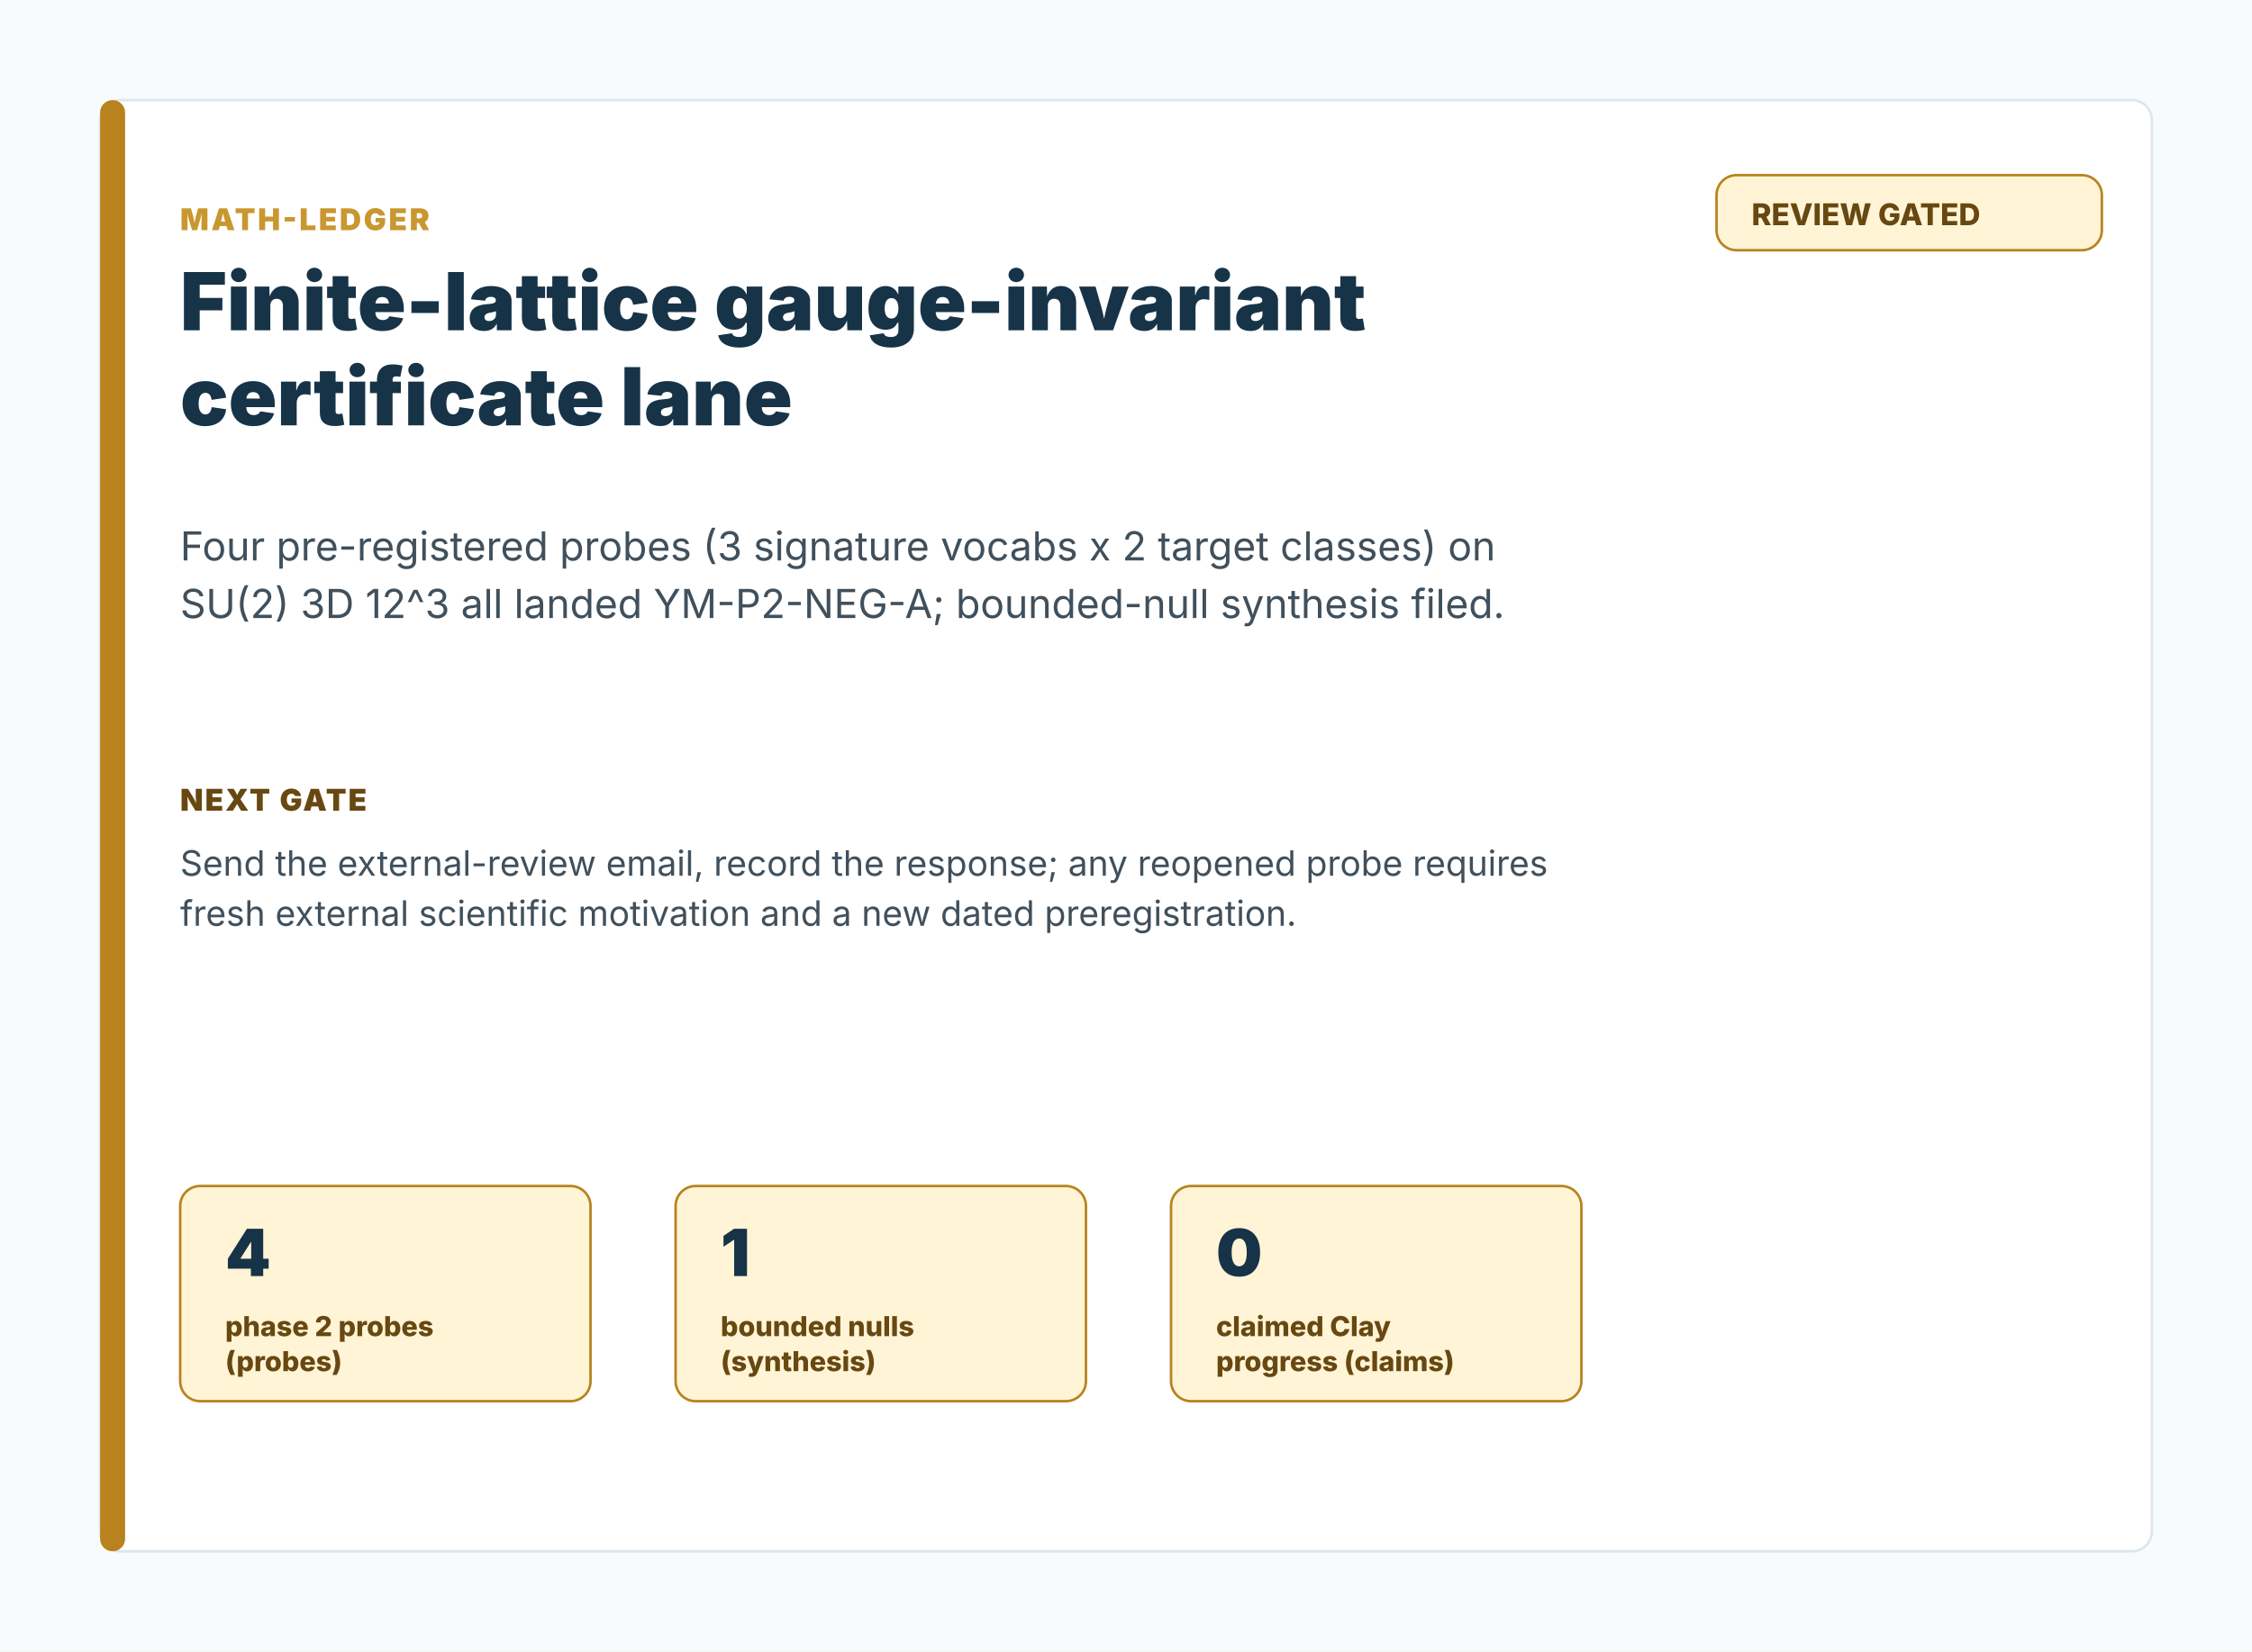
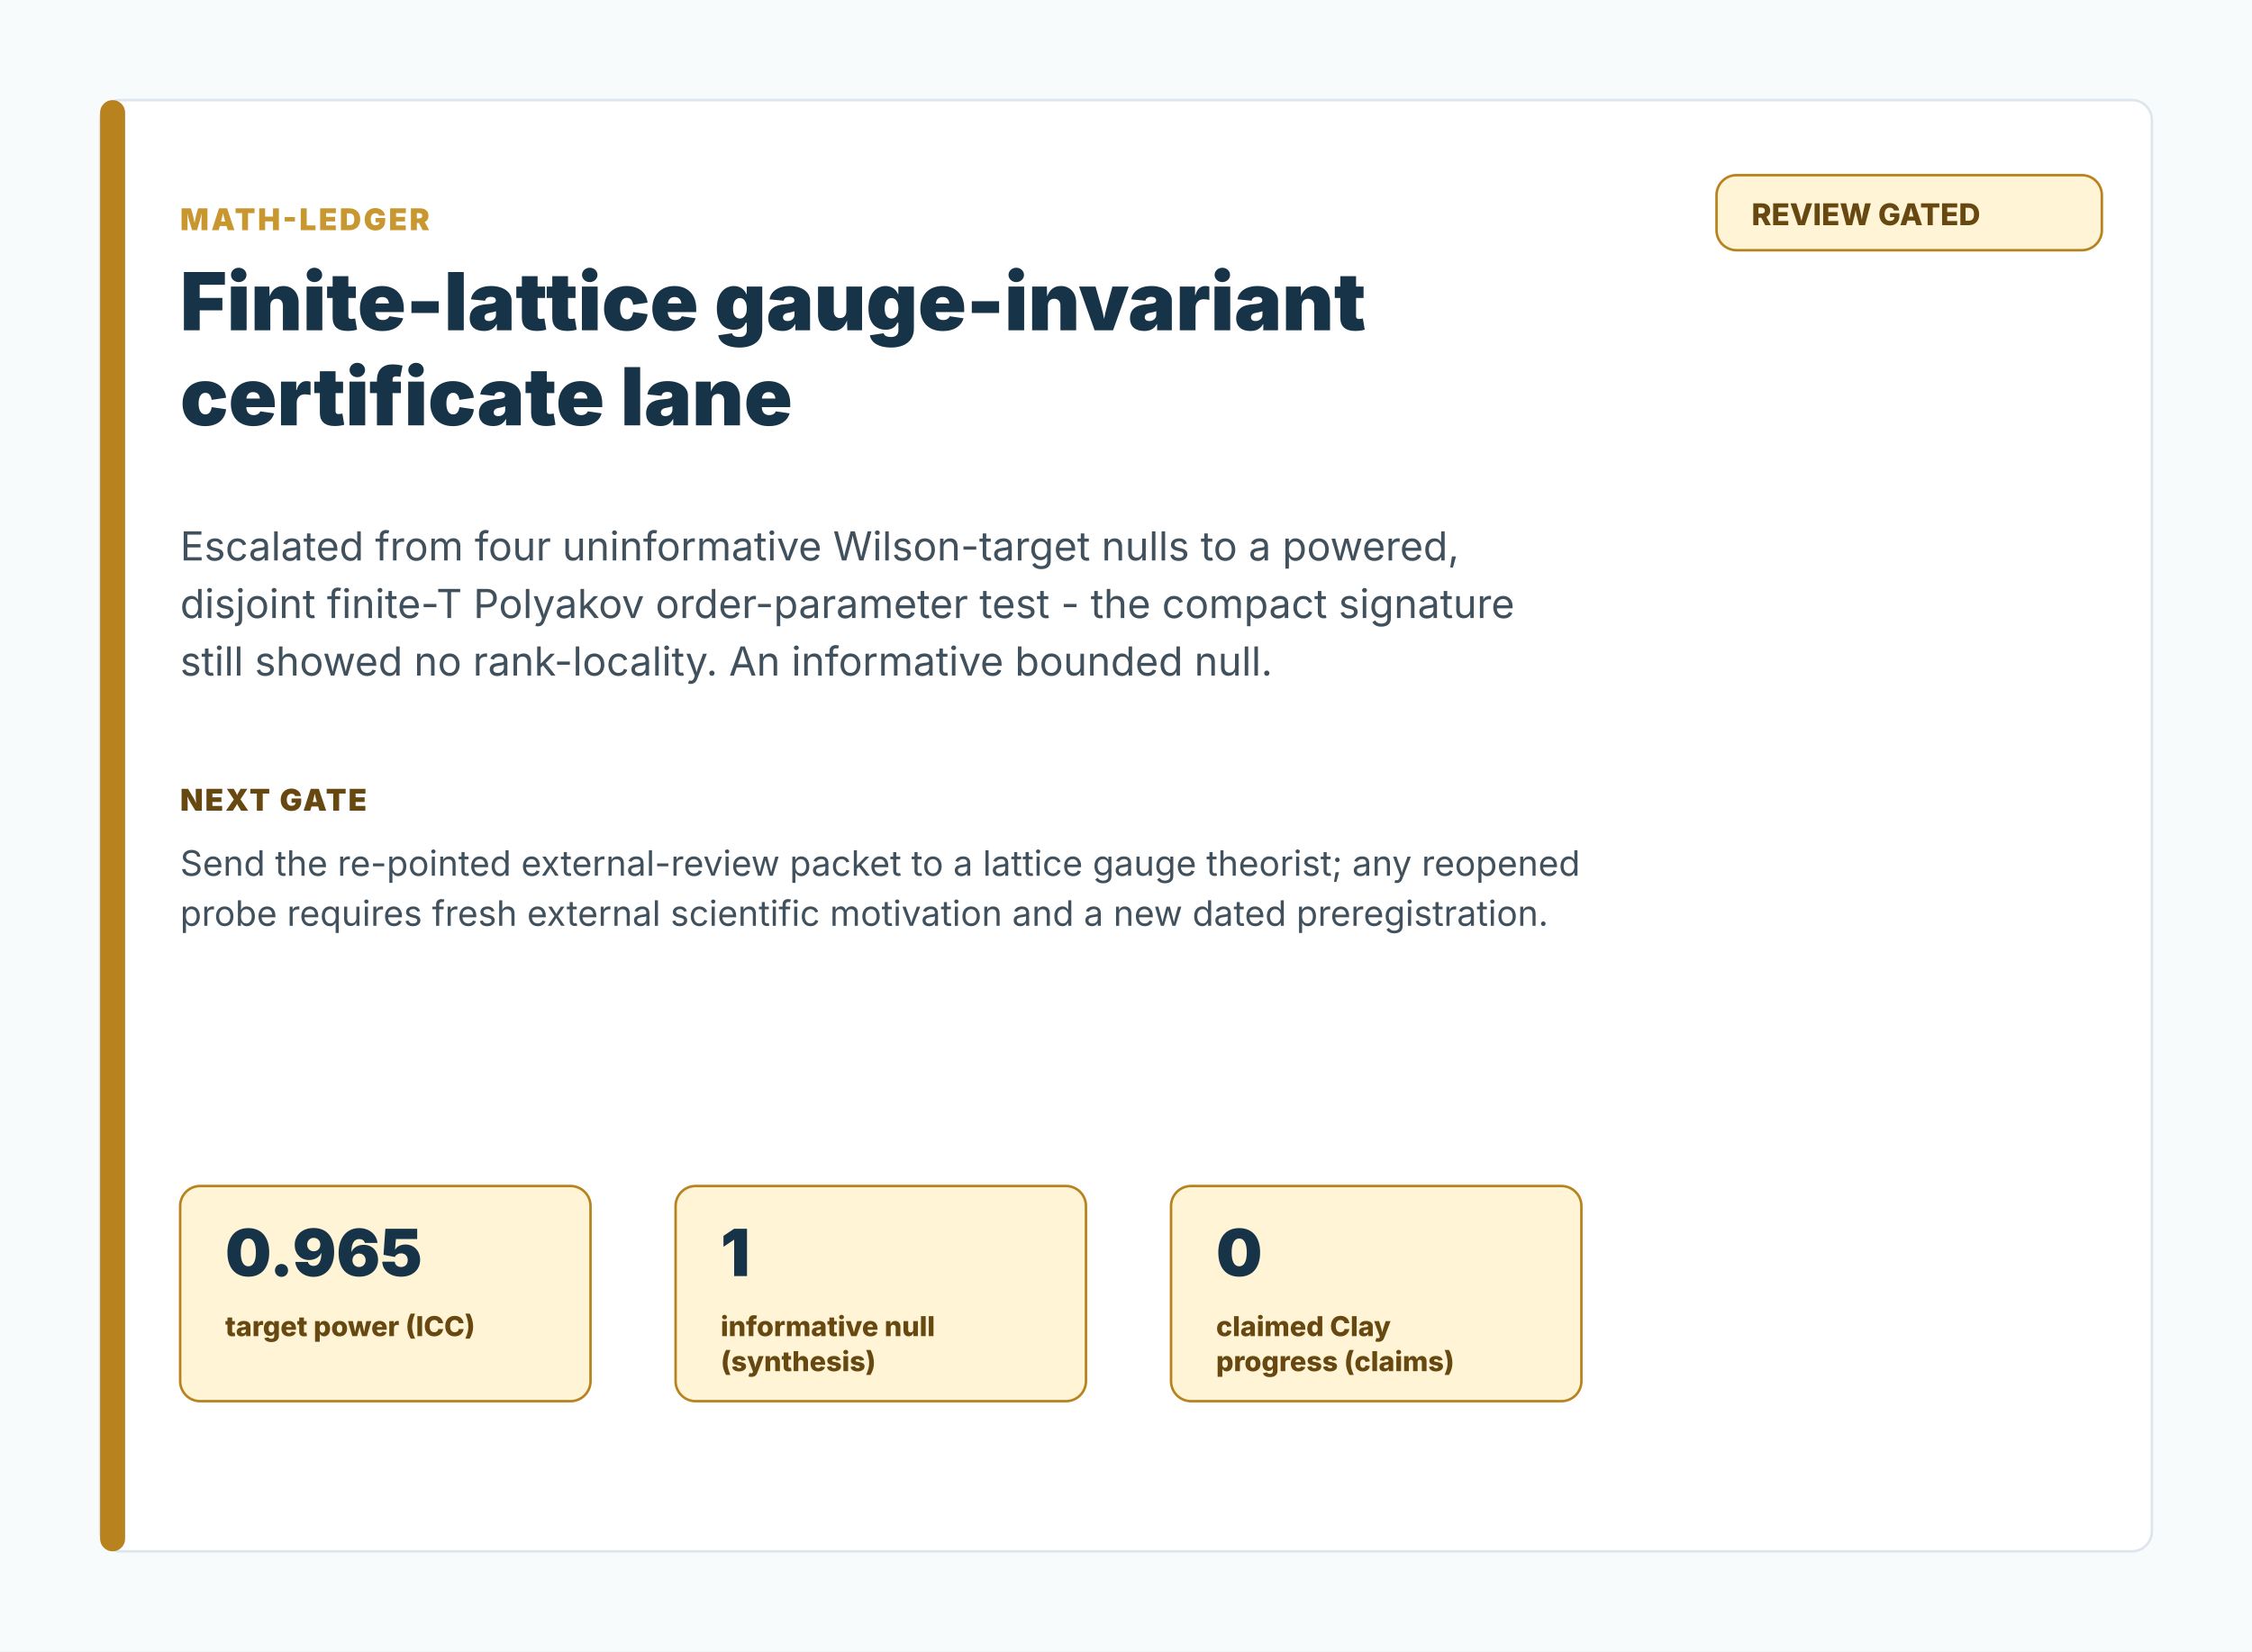
<svg xmlns="http://www.w3.org/2000/svg" viewBox="0 0 900 660" width="900" height="660" role="img" aria-labelledby="title desc">
  <rect width="900" height="660" fill="#F8FBFC" />
  <rect x="40" y="40" width="820" height="580" rx="8" fill="#FFFFFF" stroke="#DCE6EC" stroke-width="1" />
  <rect x="40" y="40" width="10" height="580" rx="5" fill="#B8831E" />
  <g>
    <rect x="686" y="70" width="154" height="30" rx="8" fill="#FFF4D6" stroke="#B8831E" stroke-width="1" />
    <text x="700" y="90" fill="#684811" font-family="system-ui, -apple-system, BlinkMacSystemFont, 'Segoe UI', sans-serif" font-size="12" font-weight="800" letter-spacing="0">REVIEW GATED</text>
  </g>
  <text x="72" y="92" fill="#C9972F" font-family="system-ui, -apple-system, BlinkMacSystemFont, 'Segoe UI', sans-serif" font-size="12" font-weight="850" letter-spacing="0.08em">MATH-LEDGER</text>
  <text x="72" y="132" fill="#173348" font-family="system-ui, -apple-system, BlinkMacSystemFont, 'Segoe UI', sans-serif" font-size="32" font-weight="850" text-anchor="start" letter-spacing="0">
    <tspan x="72" dy="0">Finite-lattice gauge-invariant</tspan>
    <tspan x="72" dy="38">certificate lane</tspan>
  </text>
  <text x="72" y="224" fill="#40505C" font-family="system-ui, -apple-system, BlinkMacSystemFont, 'Segoe UI', sans-serif" font-size="16" font-weight="400" text-anchor="start" letter-spacing="0">
-     <tspan x="72" dy="0">Four pre-registered probes (3 signature vocabs x 2 target classes) on</tspan>
-     <tspan x="72" dy="23">SU(2) 3D 12^3 all landed YM-P2-NEG-A; bounded-null synthesis filed.</tspan>
+     <tspan x="72" dy="0">Escalated from four uninformative Wilson-target nulls to a powered,</tspan>
+     <tspan x="72" dy="23">disjoint finite-T Polyakov order-parameter test - the compact signature</tspan>
+     <tspan x="72" dy="23">still showed no rank-locality. An informative bounded null.</tspan>
  </text>
  <text x="72" y="324" fill="#684811" font-family="system-ui, -apple-system, BlinkMacSystemFont, 'Segoe UI', sans-serif" font-size="12" font-weight="850" letter-spacing="0.06em">NEXT GATE</text>
  <text x="72" y="350" fill="#40505C" font-family="system-ui, -apple-system, BlinkMacSystemFont, 'Segoe UI', sans-serif" font-size="14" font-weight="400" text-anchor="start" letter-spacing="0">
-     <tspan x="72" dy="0">Send the external-review email, record the response; any reopened probe requires</tspan>
-     <tspan x="72" dy="20">fresh external scientific motivation and a new dated preregistration.</tspan>
+     <tspan x="72" dy="0">Send the re-pointed external-review packet to a lattice gauge theorist; any reopened</tspan>
+     <tspan x="72" dy="20">probe requires fresh external scientific motivation and a new dated preregistration.</tspan>
  </text>
  <g>
    <rect x="72" y="474" width="164" height="86" rx="8" fill="#FFF4D6" stroke="#B8831E" stroke-width="1" />
-     <text x="90" y="510" fill="#173348" font-family="system-ui, -apple-system, BlinkMacSystemFont, 'Segoe UI', sans-serif" font-size="26" font-weight="850" letter-spacing="0">4</text>
+     <text x="90" y="510" fill="#173348" font-family="system-ui, -apple-system, BlinkMacSystemFont, 'Segoe UI', sans-serif" font-size="26" font-weight="850" letter-spacing="0">0.965</text>
    <text x="90" y="534" fill="#684811" font-family="system-ui, -apple-system, BlinkMacSystemFont, 'Segoe UI', sans-serif" font-size="11" font-weight="800" text-anchor="start" letter-spacing="0">
-       <tspan x="90" dy="0">phase 2 probes</tspan>
-       <tspan x="90" dy="14">(probes)</tspan>
+       <tspan x="90" dy="0">target power (ICC)</tspan>
    </text>
  </g>
  <g>
    <rect x="270" y="474" width="164" height="86" rx="8" fill="#FFF4D6" stroke="#B8831E" stroke-width="1" />
    <text x="288" y="510" fill="#173348" font-family="system-ui, -apple-system, BlinkMacSystemFont, 'Segoe UI', sans-serif" font-size="26" font-weight="850" letter-spacing="0">1</text>
    <text x="288" y="534" fill="#684811" font-family="system-ui, -apple-system, BlinkMacSystemFont, 'Segoe UI', sans-serif" font-size="11" font-weight="800" text-anchor="start" letter-spacing="0">
-       <tspan x="288" dy="0">bounded nulls</tspan>
+       <tspan x="288" dy="0">informative null</tspan>
      <tspan x="288" dy="14">(synthesis)</tspan>
    </text>
  </g>
  <g>
    <rect x="468" y="474" width="164" height="86" rx="8" fill="#FFF4D6" stroke="#B8831E" stroke-width="1" />
    <text x="486" y="510" fill="#173348" font-family="system-ui, -apple-system, BlinkMacSystemFont, 'Segoe UI', sans-serif" font-size="26" font-weight="850" letter-spacing="0">0</text>
    <text x="486" y="534" fill="#684811" font-family="system-ui, -apple-system, BlinkMacSystemFont, 'Segoe UI', sans-serif" font-size="11" font-weight="800" text-anchor="start" letter-spacing="0">
      <tspan x="486" dy="0">claimed Clay</tspan>
      <tspan x="486" dy="14">progress (claims)</tspan>
    </text>
  </g>
</svg>
